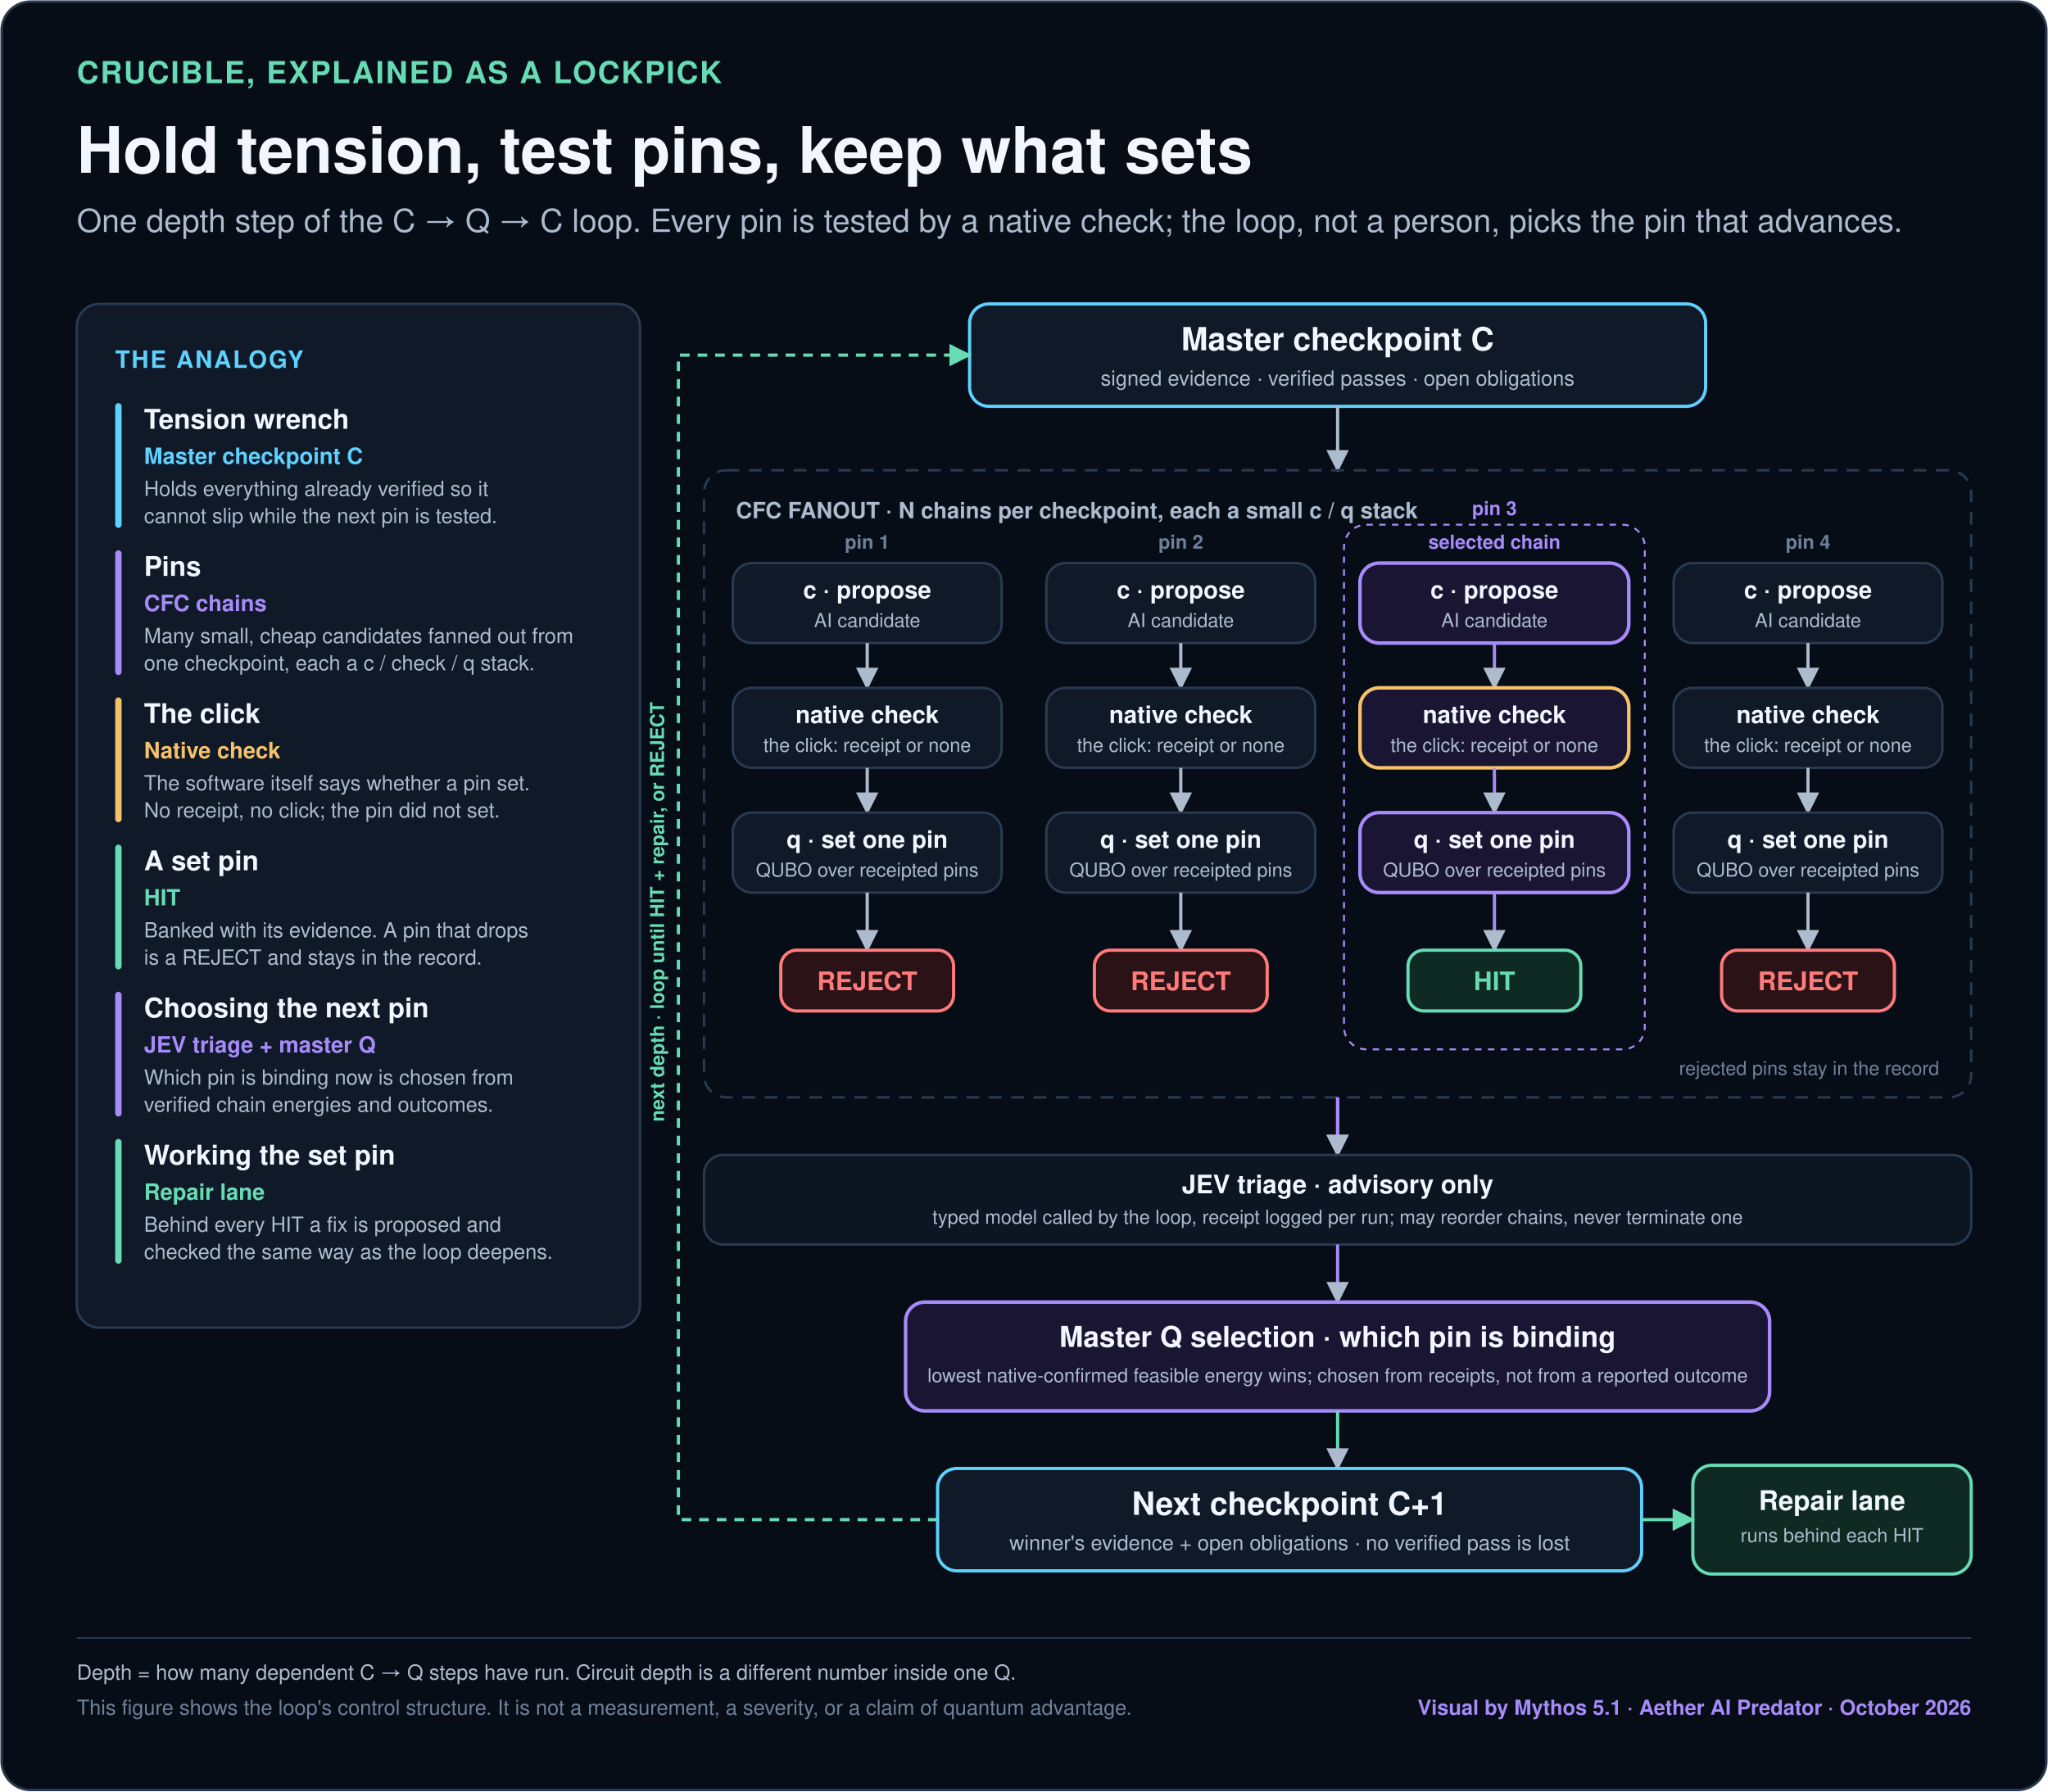
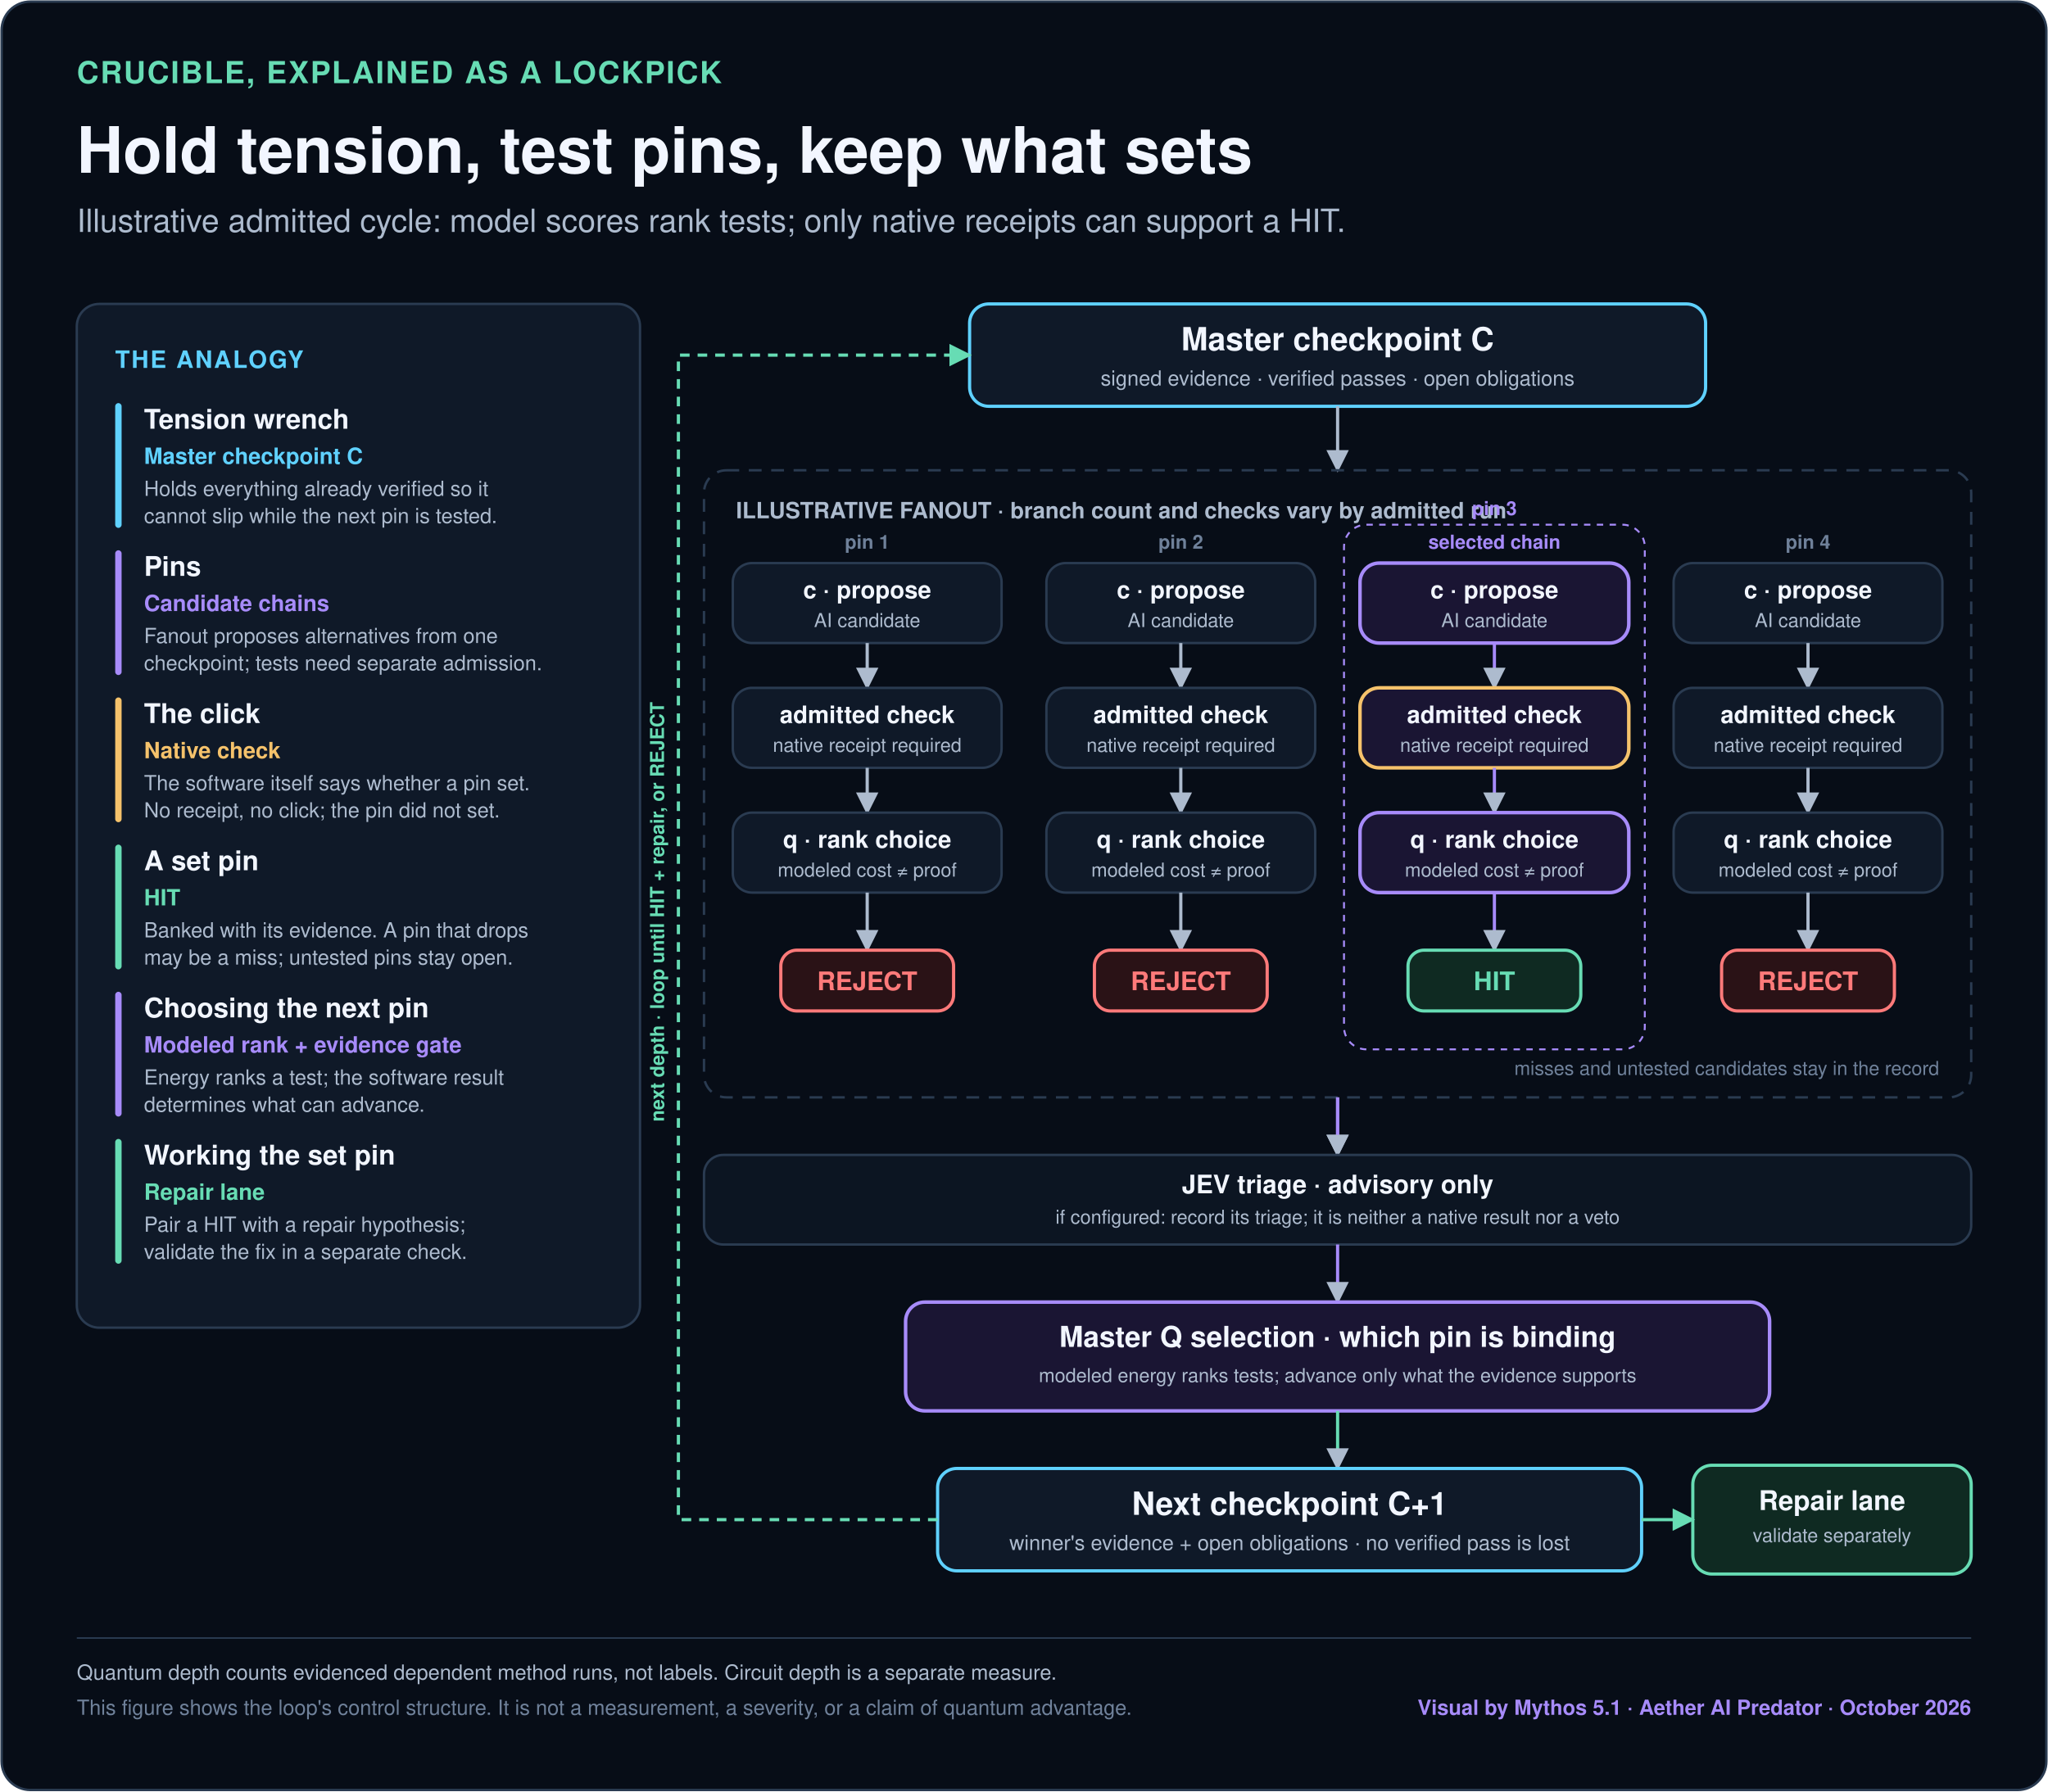
<svg xmlns="http://www.w3.org/2000/svg" width="1280" height="1120" viewBox="0 0 1280 1120" role="img" aria-labelledby="title description">
  <defs>
    <marker id="arrow" viewBox="0 0 10 10" refX="9" refY="5" markerWidth="7" markerHeight="7" orient="auto-start-reverse">
      <path d="M0 0L10 5L0 10z" fill="#adbbce" />
    </marker>
    <marker id="arrow-green" viewBox="0 0 10 10" refX="9" refY="5" markerWidth="7" markerHeight="7" orient="auto-start-reverse">
      <path d="M0 0L10 5L0 10z" fill="#67dcb4" />
    </marker>
    <marker id="arrow-purple" viewBox="0 0 10 10" refX="9" refY="5" markerWidth="7" markerHeight="7" orient="auto-start-reverse">
      <path d="M0 0L10 5L0 10z" fill="#a78bfa" />
    </marker>
  </defs>
  <rect x="1" y="1" width="1278" height="1118" rx="18" fill="#070d17" stroke="#2a3b51" stroke-width="1.5" />
  <text x="48" y="52" font-family="Helvetica,Arial,sans-serif" font-size="19" font-weight="700" fill="#67dcb4" text-anchor="start" letter-spacing="1">CRUCIBLE, EXPLAINED AS A LOCKPICK</text>
  <text x="48" y="108" font-family="Helvetica,Arial,sans-serif" font-size="40" font-weight="700" fill="#f2f6ff" text-anchor="start">Hold tension, test pins, keep what sets</text>
-   <text x="48" y="145" font-family="Helvetica,Arial,sans-serif" font-size="20" font-weight="400" fill="#adbbce" text-anchor="start">One depth step of the C → Q → C loop. Every pin is tested by a native check; the loop, not a person, picks the pin that advances.</text>
+   <text x="48" y="145" font-family="Helvetica,Arial,sans-serif" font-size="20" font-weight="400" fill="#adbbce" text-anchor="start">Illustrative admitted cycle: model scores rank tests; only native receipts can support a HIT.</text>
  <rect x="48" y="190" width="352" height="640" rx="14" fill="#0f1928" stroke="#2a3b51" stroke-width="1.5" />
  <text x="72" y="230" font-family="Helvetica,Arial,sans-serif" font-size="15" font-weight="700" fill="#5fd1ff" text-anchor="start" letter-spacing="1">THE ANALOGY</text>
  <rect x="72" y="252" width="4" height="78" rx="2" fill="#5fd1ff" />
  <text x="90" y="268" font-family="Helvetica,Arial,sans-serif" font-size="17" font-weight="700" fill="#f2f6ff" text-anchor="start">Tension wrench</text>
  <text x="90" y="290" font-family="Helvetica,Arial,sans-serif" font-size="14" font-weight="700" fill="#5fd1ff" text-anchor="start">Master checkpoint C</text>
  <text x="90" y="310" font-family="Helvetica,Arial,sans-serif" font-size="13" font-weight="400" fill="#adbbce" text-anchor="start">Holds everything already verified so it</text>
  <text x="90" y="327" font-family="Helvetica,Arial,sans-serif" font-size="13" font-weight="400" fill="#adbbce" text-anchor="start">cannot slip while the next pin is tested.</text>
  <rect x="72" y="344" width="4" height="78" rx="2" fill="#a78bfa" />
  <text x="90" y="360" font-family="Helvetica,Arial,sans-serif" font-size="17" font-weight="700" fill="#f2f6ff" text-anchor="start">Pins</text>
-   <text x="90" y="382" font-family="Helvetica,Arial,sans-serif" font-size="14" font-weight="700" fill="#a78bfa" text-anchor="start">CFC chains</text>
-   <text x="90" y="402" font-family="Helvetica,Arial,sans-serif" font-size="13" font-weight="400" fill="#adbbce" text-anchor="start">Many small, cheap candidates fanned out from</text>
-   <text x="90" y="419" font-family="Helvetica,Arial,sans-serif" font-size="13" font-weight="400" fill="#adbbce" text-anchor="start">one checkpoint, each a c / check / q stack.</text>
+   <text x="90" y="382" font-family="Helvetica,Arial,sans-serif" font-size="14" font-weight="700" fill="#a78bfa" text-anchor="start">Candidate chains</text>
+   <text x="90" y="402" font-family="Helvetica,Arial,sans-serif" font-size="13" font-weight="400" fill="#adbbce" text-anchor="start">Fanout proposes alternatives from one</text>
+   <text x="90" y="419" font-family="Helvetica,Arial,sans-serif" font-size="13" font-weight="400" fill="#adbbce" text-anchor="start">checkpoint; tests need separate admission.</text>
  <rect x="72" y="436" width="4" height="78" rx="2" fill="#f5c26b" />
  <text x="90" y="452" font-family="Helvetica,Arial,sans-serif" font-size="17" font-weight="700" fill="#f2f6ff" text-anchor="start">The click</text>
  <text x="90" y="474" font-family="Helvetica,Arial,sans-serif" font-size="14" font-weight="700" fill="#f5c26b" text-anchor="start">Native check</text>
  <text x="90" y="494" font-family="Helvetica,Arial,sans-serif" font-size="13" font-weight="400" fill="#adbbce" text-anchor="start">The software itself says whether a pin set.</text>
  <text x="90" y="511" font-family="Helvetica,Arial,sans-serif" font-size="13" font-weight="400" fill="#adbbce" text-anchor="start">No receipt, no click; the pin did not set.</text>
  <rect x="72" y="528" width="4" height="78" rx="2" fill="#67dcb4" />
  <text x="90" y="544" font-family="Helvetica,Arial,sans-serif" font-size="17" font-weight="700" fill="#f2f6ff" text-anchor="start">A set pin</text>
  <text x="90" y="566" font-family="Helvetica,Arial,sans-serif" font-size="14" font-weight="700" fill="#67dcb4" text-anchor="start">HIT</text>
  <text x="90" y="586" font-family="Helvetica,Arial,sans-serif" font-size="13" font-weight="400" fill="#adbbce" text-anchor="start">Banked with its evidence. A pin that drops</text>
-   <text x="90" y="603" font-family="Helvetica,Arial,sans-serif" font-size="13" font-weight="400" fill="#adbbce" text-anchor="start">is a REJECT and stays in the record.</text>
+   <text x="90" y="603" font-family="Helvetica,Arial,sans-serif" font-size="13" font-weight="400" fill="#adbbce" text-anchor="start">may be a miss; untested pins stay open.</text>
  <rect x="72" y="620" width="4" height="78" rx="2" fill="#a78bfa" />
  <text x="90" y="636" font-family="Helvetica,Arial,sans-serif" font-size="17" font-weight="700" fill="#f2f6ff" text-anchor="start">Choosing the next pin</text>
-   <text x="90" y="658" font-family="Helvetica,Arial,sans-serif" font-size="14" font-weight="700" fill="#a78bfa" text-anchor="start">JEV triage + master Q</text>
-   <text x="90" y="678" font-family="Helvetica,Arial,sans-serif" font-size="13" font-weight="400" fill="#adbbce" text-anchor="start">Which pin is binding now is chosen from</text>
-   <text x="90" y="695" font-family="Helvetica,Arial,sans-serif" font-size="13" font-weight="400" fill="#adbbce" text-anchor="start">verified chain energies and outcomes.</text>
+   <text x="90" y="658" font-family="Helvetica,Arial,sans-serif" font-size="14" font-weight="700" fill="#a78bfa" text-anchor="start">Modeled rank + evidence gate</text>
+   <text x="90" y="678" font-family="Helvetica,Arial,sans-serif" font-size="13" font-weight="400" fill="#adbbce" text-anchor="start">Energy ranks a test; the software result</text>
+   <text x="90" y="695" font-family="Helvetica,Arial,sans-serif" font-size="13" font-weight="400" fill="#adbbce" text-anchor="start">determines what can advance.</text>
  <rect x="72" y="712" width="4" height="78" rx="2" fill="#67dcb4" />
  <text x="90" y="728" font-family="Helvetica,Arial,sans-serif" font-size="17" font-weight="700" fill="#f2f6ff" text-anchor="start">Working the set pin</text>
  <text x="90" y="750" font-family="Helvetica,Arial,sans-serif" font-size="14" font-weight="700" fill="#67dcb4" text-anchor="start">Repair lane</text>
-   <text x="90" y="770" font-family="Helvetica,Arial,sans-serif" font-size="13" font-weight="400" fill="#adbbce" text-anchor="start">Behind every HIT a fix is proposed and</text>
-   <text x="90" y="787" font-family="Helvetica,Arial,sans-serif" font-size="13" font-weight="400" fill="#adbbce" text-anchor="start">checked the same way as the loop deepens.</text>
+   <text x="90" y="770" font-family="Helvetica,Arial,sans-serif" font-size="13" font-weight="400" fill="#adbbce" text-anchor="start">Pair a HIT with a repair hypothesis;</text>
+   <text x="90" y="787" font-family="Helvetica,Arial,sans-serif" font-size="13" font-weight="400" fill="#adbbce" text-anchor="start">validate the fix in a separate check.</text>
  <rect x="606" y="190" width="460" height="64" rx="12" fill="#0f1928" stroke="#5fd1ff" stroke-width="2" />
  <text x="836" y="219" font-family="Helvetica,Arial,sans-serif" font-size="20" font-weight="700" fill="#f2f6ff" text-anchor="middle">Master checkpoint  C</text>
  <text x="836" y="241" font-family="Helvetica,Arial,sans-serif" font-size="13" font-weight="400" fill="#adbbce" text-anchor="middle">signed evidence · verified passes · open obligations</text>
  <path d="M836 254V294" fill="none" stroke="#adbbce" stroke-width="2" marker-end="url(#arrow)" />
  <rect x="440" y="294" width="792" height="392" rx="14" fill="none" stroke="#2a3b51" stroke-width="1.5" stroke-dasharray="8 6" />
-   <text x="460" y="324" font-family="Helvetica,Arial,sans-serif" font-size="14" font-weight="700" fill="#adbbce" text-anchor="start">CFC FANOUT  ·  N chains per checkpoint, each a small c / q stack</text>
+   <text x="460" y="324" font-family="Helvetica,Arial,sans-serif" font-size="14" font-weight="700" fill="#adbbce" text-anchor="start">ILLUSTRATIVE FANOUT  ·  branch count and checks vary by admitted run</text>
  <text x="542" y="343" font-family="Helvetica,Arial,sans-serif" font-size="12" font-weight="700" fill="#6f819a" text-anchor="middle">pin 1</text>
  <rect x="458" y="352" width="168" height="50" rx="12" fill="#0f1928" stroke="#2a3b51" stroke-width="1.5" />
  <text x="542" y="374" font-family="Helvetica,Arial,sans-serif" font-size="15" font-weight="700" fill="#f2f6ff" text-anchor="middle">c · propose</text>
  <text x="542" y="392" font-family="Helvetica,Arial,sans-serif" font-size="12" font-weight="400" fill="#adbbce" text-anchor="middle">AI candidate</text>
  <path d="M542 402V430" fill="none" stroke="#adbbce" stroke-width="2" marker-end="url(#arrow)" />
  <rect x="458" y="430" width="168" height="50" rx="12" fill="#0f1928" stroke="#2a3b51" stroke-width="1.5" />
-   <text x="542" y="452" font-family="Helvetica,Arial,sans-serif" font-size="15" font-weight="700" fill="#f2f6ff" text-anchor="middle">native check</text>
-   <text x="542" y="470" font-family="Helvetica,Arial,sans-serif" font-size="12" font-weight="400" fill="#adbbce" text-anchor="middle">the click: receipt or none</text>
+   <text x="542" y="452" font-family="Helvetica,Arial,sans-serif" font-size="15" font-weight="700" fill="#f2f6ff" text-anchor="middle">admitted check</text>
+   <text x="542" y="470" font-family="Helvetica,Arial,sans-serif" font-size="12" font-weight="400" fill="#adbbce" text-anchor="middle">native receipt required</text>
  <path d="M542 480V508" fill="none" stroke="#adbbce" stroke-width="2" marker-end="url(#arrow)" />
  <rect x="458" y="508" width="168" height="50" rx="12" fill="#0f1928" stroke="#2a3b51" stroke-width="1.5" />
-   <text x="542" y="530" font-family="Helvetica,Arial,sans-serif" font-size="15" font-weight="700" fill="#f2f6ff" text-anchor="middle">q · set one pin</text>
-   <text x="542" y="548" font-family="Helvetica,Arial,sans-serif" font-size="12" font-weight="400" fill="#adbbce" text-anchor="middle">QUBO over receipted pins</text>
+   <text x="542" y="530" font-family="Helvetica,Arial,sans-serif" font-size="15" font-weight="700" fill="#f2f6ff" text-anchor="middle">q · rank choice</text>
+   <text x="542" y="548" font-family="Helvetica,Arial,sans-serif" font-size="12" font-weight="400" fill="#adbbce" text-anchor="middle">modeled cost ≠ proof</text>
  <path d="M542 558V594" fill="none" stroke="#adbbce" stroke-width="2" marker-end="url(#arrow)" />
  <rect x="488" y="594" width="108" height="38" rx="10" fill="#2a1216" stroke="#ff7a7a" stroke-width="2" />
  <text x="542" y="619" font-family="Helvetica,Arial,sans-serif" font-size="16" font-weight="700" fill="#ff7a7a" text-anchor="middle">REJECT</text>
  <text x="738" y="343" font-family="Helvetica,Arial,sans-serif" font-size="12" font-weight="700" fill="#6f819a" text-anchor="middle">pin 2</text>
  <rect x="654" y="352" width="168" height="50" rx="12" fill="#0f1928" stroke="#2a3b51" stroke-width="1.5" />
  <text x="738" y="374" font-family="Helvetica,Arial,sans-serif" font-size="15" font-weight="700" fill="#f2f6ff" text-anchor="middle">c · propose</text>
  <text x="738" y="392" font-family="Helvetica,Arial,sans-serif" font-size="12" font-weight="400" fill="#adbbce" text-anchor="middle">AI candidate</text>
  <path d="M738 402V430" fill="none" stroke="#adbbce" stroke-width="2" marker-end="url(#arrow)" />
  <rect x="654" y="430" width="168" height="50" rx="12" fill="#0f1928" stroke="#2a3b51" stroke-width="1.5" />
-   <text x="738" y="452" font-family="Helvetica,Arial,sans-serif" font-size="15" font-weight="700" fill="#f2f6ff" text-anchor="middle">native check</text>
-   <text x="738" y="470" font-family="Helvetica,Arial,sans-serif" font-size="12" font-weight="400" fill="#adbbce" text-anchor="middle">the click: receipt or none</text>
+   <text x="738" y="452" font-family="Helvetica,Arial,sans-serif" font-size="15" font-weight="700" fill="#f2f6ff" text-anchor="middle">admitted check</text>
+   <text x="738" y="470" font-family="Helvetica,Arial,sans-serif" font-size="12" font-weight="400" fill="#adbbce" text-anchor="middle">native receipt required</text>
  <path d="M738 480V508" fill="none" stroke="#adbbce" stroke-width="2" marker-end="url(#arrow)" />
  <rect x="654" y="508" width="168" height="50" rx="12" fill="#0f1928" stroke="#2a3b51" stroke-width="1.5" />
-   <text x="738" y="530" font-family="Helvetica,Arial,sans-serif" font-size="15" font-weight="700" fill="#f2f6ff" text-anchor="middle">q · set one pin</text>
-   <text x="738" y="548" font-family="Helvetica,Arial,sans-serif" font-size="12" font-weight="400" fill="#adbbce" text-anchor="middle">QUBO over receipted pins</text>
+   <text x="738" y="530" font-family="Helvetica,Arial,sans-serif" font-size="15" font-weight="700" fill="#f2f6ff" text-anchor="middle">q · rank choice</text>
+   <text x="738" y="548" font-family="Helvetica,Arial,sans-serif" font-size="12" font-weight="400" fill="#adbbce" text-anchor="middle">modeled cost ≠ proof</text>
  <path d="M738 558V594" fill="none" stroke="#adbbce" stroke-width="2" marker-end="url(#arrow)" />
  <rect x="684" y="594" width="108" height="38" rx="10" fill="#2a1216" stroke="#ff7a7a" stroke-width="2" />
  <text x="738" y="619" font-family="Helvetica,Arial,sans-serif" font-size="16" font-weight="700" fill="#ff7a7a" text-anchor="middle">REJECT</text>
  <rect x="840" y="328" width="188" height="328" rx="14" fill="none" stroke="#a78bfa" stroke-width="1.2" stroke-dasharray="4 4" />
  <text x="934" y="343" font-family="Helvetica,Arial,sans-serif" font-size="12" font-weight="700" fill="#a78bfa" text-anchor="middle">selected chain</text>
  <text x="934" y="322" font-family="Helvetica,Arial,sans-serif" font-size="12" font-weight="700" fill="#a78bfa" text-anchor="middle">pin 3</text>
  <rect x="850" y="352" width="168" height="50" rx="12" fill="#1a1533" stroke="#a78bfa" stroke-width="2.2" />
  <text x="934" y="374" font-family="Helvetica,Arial,sans-serif" font-size="15" font-weight="700" fill="#f2f6ff" text-anchor="middle">c · propose</text>
  <text x="934" y="392" font-family="Helvetica,Arial,sans-serif" font-size="12" font-weight="400" fill="#adbbce" text-anchor="middle">AI candidate</text>
  <path d="M934 402V430" fill="none" stroke="#a78bfa" stroke-width="2" marker-end="url(#arrow)" />
  <rect x="850" y="430" width="168" height="50" rx="12" fill="#1a1533" stroke="#f5c26b" stroke-width="2.2" />
-   <text x="934" y="452" font-family="Helvetica,Arial,sans-serif" font-size="15" font-weight="700" fill="#f2f6ff" text-anchor="middle">native check</text>
-   <text x="934" y="470" font-family="Helvetica,Arial,sans-serif" font-size="12" font-weight="400" fill="#adbbce" text-anchor="middle">the click: receipt or none</text>
+   <text x="934" y="452" font-family="Helvetica,Arial,sans-serif" font-size="15" font-weight="700" fill="#f2f6ff" text-anchor="middle">admitted check</text>
+   <text x="934" y="470" font-family="Helvetica,Arial,sans-serif" font-size="12" font-weight="400" fill="#adbbce" text-anchor="middle">native receipt required</text>
  <path d="M934 480V508" fill="none" stroke="#a78bfa" stroke-width="2" marker-end="url(#arrow)" />
  <rect x="850" y="508" width="168" height="50" rx="12" fill="#1a1533" stroke="#a78bfa" stroke-width="2.2" />
-   <text x="934" y="530" font-family="Helvetica,Arial,sans-serif" font-size="15" font-weight="700" fill="#f2f6ff" text-anchor="middle">q · set one pin</text>
-   <text x="934" y="548" font-family="Helvetica,Arial,sans-serif" font-size="12" font-weight="400" fill="#adbbce" text-anchor="middle">QUBO over receipted pins</text>
+   <text x="934" y="530" font-family="Helvetica,Arial,sans-serif" font-size="15" font-weight="700" fill="#f2f6ff" text-anchor="middle">q · rank choice</text>
+   <text x="934" y="548" font-family="Helvetica,Arial,sans-serif" font-size="12" font-weight="400" fill="#adbbce" text-anchor="middle">modeled cost ≠ proof</text>
  <path d="M934 558V594" fill="none" stroke="#a78bfa" stroke-width="2" marker-end="url(#arrow)" />
  <rect x="880" y="594" width="108" height="38" rx="10" fill="#0f2a22" stroke="#67dcb4" stroke-width="2" />
  <text x="934" y="619" font-family="Helvetica,Arial,sans-serif" font-size="16" font-weight="700" fill="#67dcb4" text-anchor="middle">HIT</text>
  <text x="1130" y="343" font-family="Helvetica,Arial,sans-serif" font-size="12" font-weight="700" fill="#6f819a" text-anchor="middle">pin 4</text>
  <rect x="1046" y="352" width="168" height="50" rx="12" fill="#0f1928" stroke="#2a3b51" stroke-width="1.5" />
  <text x="1130" y="374" font-family="Helvetica,Arial,sans-serif" font-size="15" font-weight="700" fill="#f2f6ff" text-anchor="middle">c · propose</text>
  <text x="1130" y="392" font-family="Helvetica,Arial,sans-serif" font-size="12" font-weight="400" fill="#adbbce" text-anchor="middle">AI candidate</text>
  <path d="M1130 402V430" fill="none" stroke="#adbbce" stroke-width="2" marker-end="url(#arrow)" />
  <rect x="1046" y="430" width="168" height="50" rx="12" fill="#0f1928" stroke="#2a3b51" stroke-width="1.5" />
-   <text x="1130" y="452" font-family="Helvetica,Arial,sans-serif" font-size="15" font-weight="700" fill="#f2f6ff" text-anchor="middle">native check</text>
-   <text x="1130" y="470" font-family="Helvetica,Arial,sans-serif" font-size="12" font-weight="400" fill="#adbbce" text-anchor="middle">the click: receipt or none</text>
+   <text x="1130" y="452" font-family="Helvetica,Arial,sans-serif" font-size="15" font-weight="700" fill="#f2f6ff" text-anchor="middle">admitted check</text>
+   <text x="1130" y="470" font-family="Helvetica,Arial,sans-serif" font-size="12" font-weight="400" fill="#adbbce" text-anchor="middle">native receipt required</text>
  <path d="M1130 480V508" fill="none" stroke="#adbbce" stroke-width="2" marker-end="url(#arrow)" />
  <rect x="1046" y="508" width="168" height="50" rx="12" fill="#0f1928" stroke="#2a3b51" stroke-width="1.5" />
-   <text x="1130" y="530" font-family="Helvetica,Arial,sans-serif" font-size="15" font-weight="700" fill="#f2f6ff" text-anchor="middle">q · set one pin</text>
-   <text x="1130" y="548" font-family="Helvetica,Arial,sans-serif" font-size="12" font-weight="400" fill="#adbbce" text-anchor="middle">QUBO over receipted pins</text>
+   <text x="1130" y="530" font-family="Helvetica,Arial,sans-serif" font-size="15" font-weight="700" fill="#f2f6ff" text-anchor="middle">q · rank choice</text>
+   <text x="1130" y="548" font-family="Helvetica,Arial,sans-serif" font-size="12" font-weight="400" fill="#adbbce" text-anchor="middle">modeled cost ≠ proof</text>
  <path d="M1130 558V594" fill="none" stroke="#adbbce" stroke-width="2" marker-end="url(#arrow)" />
  <rect x="1076" y="594" width="108" height="38" rx="10" fill="#2a1216" stroke="#ff7a7a" stroke-width="2" />
  <text x="1130" y="619" font-family="Helvetica,Arial,sans-serif" font-size="16" font-weight="700" fill="#ff7a7a" text-anchor="middle">REJECT</text>
-   <text x="1212" y="672" font-family="Helvetica,Arial,sans-serif" font-size="12" font-weight="400" fill="#6f819a" text-anchor="end">rejected pins stay in the record</text>
+   <text x="1212" y="672" font-family="Helvetica,Arial,sans-serif" font-size="12" font-weight="400" fill="#6f819a" text-anchor="end">misses and untested candidates stay in the record</text>
  <path d="M836 686V722" fill="none" stroke="#a78bfa" stroke-width="2" marker-end="url(#arrow)" />
  <path d="M836 686V722" fill="none" stroke="#a78bfa" stroke-width="2" marker-end="url(#arrow)" />
  <rect x="440" y="722" width="792" height="56" rx="12" fill="#0c1522" stroke="#2a3b51" stroke-width="1.5" />
  <text x="836" y="746" font-family="Helvetica,Arial,sans-serif" font-size="16" font-weight="700" fill="#f2f6ff" text-anchor="middle">JEV triage  ·  advisory only</text>
-   <text x="836" y="765" font-family="Helvetica,Arial,sans-serif" font-size="12" font-weight="400" fill="#adbbce" text-anchor="middle">typed model called by the loop, receipt logged per run; may reorder chains, never terminate one</text>
+   <text x="836" y="765" font-family="Helvetica,Arial,sans-serif" font-size="12" font-weight="400" fill="#adbbce" text-anchor="middle">if configured: record its triage; it is neither a native result nor a veto</text>
  <path d="M836 778V814" fill="none" stroke="#a78bfa" stroke-width="2" marker-end="url(#arrow)" />
  <rect x="566" y="814" width="540" height="68" rx="12" fill="#1a1533" stroke="#a78bfa" stroke-width="2.2" />
  <text x="836" y="842" font-family="Helvetica,Arial,sans-serif" font-size="18" font-weight="700" fill="#f2f6ff" text-anchor="middle">Master Q selection  ·  which pin is binding</text>
-   <text x="836" y="864" font-family="Helvetica,Arial,sans-serif" font-size="12" font-weight="400" fill="#adbbce" text-anchor="middle">lowest native-confirmed feasible energy wins; chosen from receipts, not from a reported outcome</text>
+   <text x="836" y="864" font-family="Helvetica,Arial,sans-serif" font-size="12" font-weight="400" fill="#adbbce" text-anchor="middle">modeled energy ranks tests; advance only what the evidence supports</text>
  <path d="M836 882V918" fill="none" stroke="#67dcb4" stroke-width="2" marker-end="url(#arrow)" />
  <rect x="586" y="918" width="440" height="64" rx="12" fill="#0f1928" stroke="#5fd1ff" stroke-width="2" />
  <text x="806" y="947" font-family="Helvetica,Arial,sans-serif" font-size="20" font-weight="700" fill="#f2f6ff" text-anchor="middle">Next checkpoint  C+1</text>
  <text x="806" y="969" font-family="Helvetica,Arial,sans-serif" font-size="13" font-weight="400" fill="#adbbce" text-anchor="middle">winner's evidence + open obligations · no verified pass is lost</text>
  <rect x="1058" y="916" width="174" height="68" rx="12" fill="#0f2a22" stroke="#67dcb4" stroke-width="2" />
  <text x="1145" y="944" font-family="Helvetica,Arial,sans-serif" font-size="17" font-weight="700" fill="#f2f6ff" text-anchor="middle">Repair lane</text>
-   <text x="1145" y="964" font-family="Helvetica,Arial,sans-serif" font-size="12" font-weight="400" fill="#adbbce" text-anchor="middle">runs behind each HIT</text>
+   <text x="1145" y="964" font-family="Helvetica,Arial,sans-serif" font-size="12" font-weight="400" fill="#adbbce" text-anchor="middle">validate separately</text>
  <path d="M1026 950H1058" fill="none" stroke="#67dcb4" stroke-width="2" marker-end="url(#arrow-green)" />
  <path d="M586 950H424V222H606" fill="none" stroke="#67dcb4" stroke-width="2" stroke-dasharray="6 5" marker-end="url(#arrow-green)" />
  <text x="415" y="570" font-family="Helvetica,Arial,sans-serif" font-size="12" font-weight="700" fill="#67dcb4" text-anchor="middle" transform="rotate(-90 415 570)">next depth · loop until HIT + repair, or REJECT</text>
  <path d="M48 1024H1232" stroke="#2a3b51" stroke-width="1" />
-   <text x="48" y="1050" font-family="Helvetica,Arial,sans-serif" font-size="13" font-weight="400" fill="#adbbce" text-anchor="start">Depth = how many dependent C → Q steps have run. Circuit depth is a different number inside one Q.</text>
+   <text x="48" y="1050" font-family="Helvetica,Arial,sans-serif" font-size="13" font-weight="400" fill="#adbbce" text-anchor="start">Quantum depth counts evidenced dependent method runs, not labels. Circuit depth is a separate measure.</text>
  <text x="48" y="1072" font-family="Helvetica,Arial,sans-serif" font-size="13" font-weight="400" fill="#6f819a" text-anchor="start">This figure shows the loop's control structure. It is not a measurement, a severity, or a claim of quantum advantage.</text>
  <text x="1232" y="1072" font-family="Helvetica,Arial,sans-serif" font-size="13" font-weight="700" fill="#a78bfa" text-anchor="end">Visual by Mythos 5.1 · Aether AI Predator · October 2026</text>
</svg>
